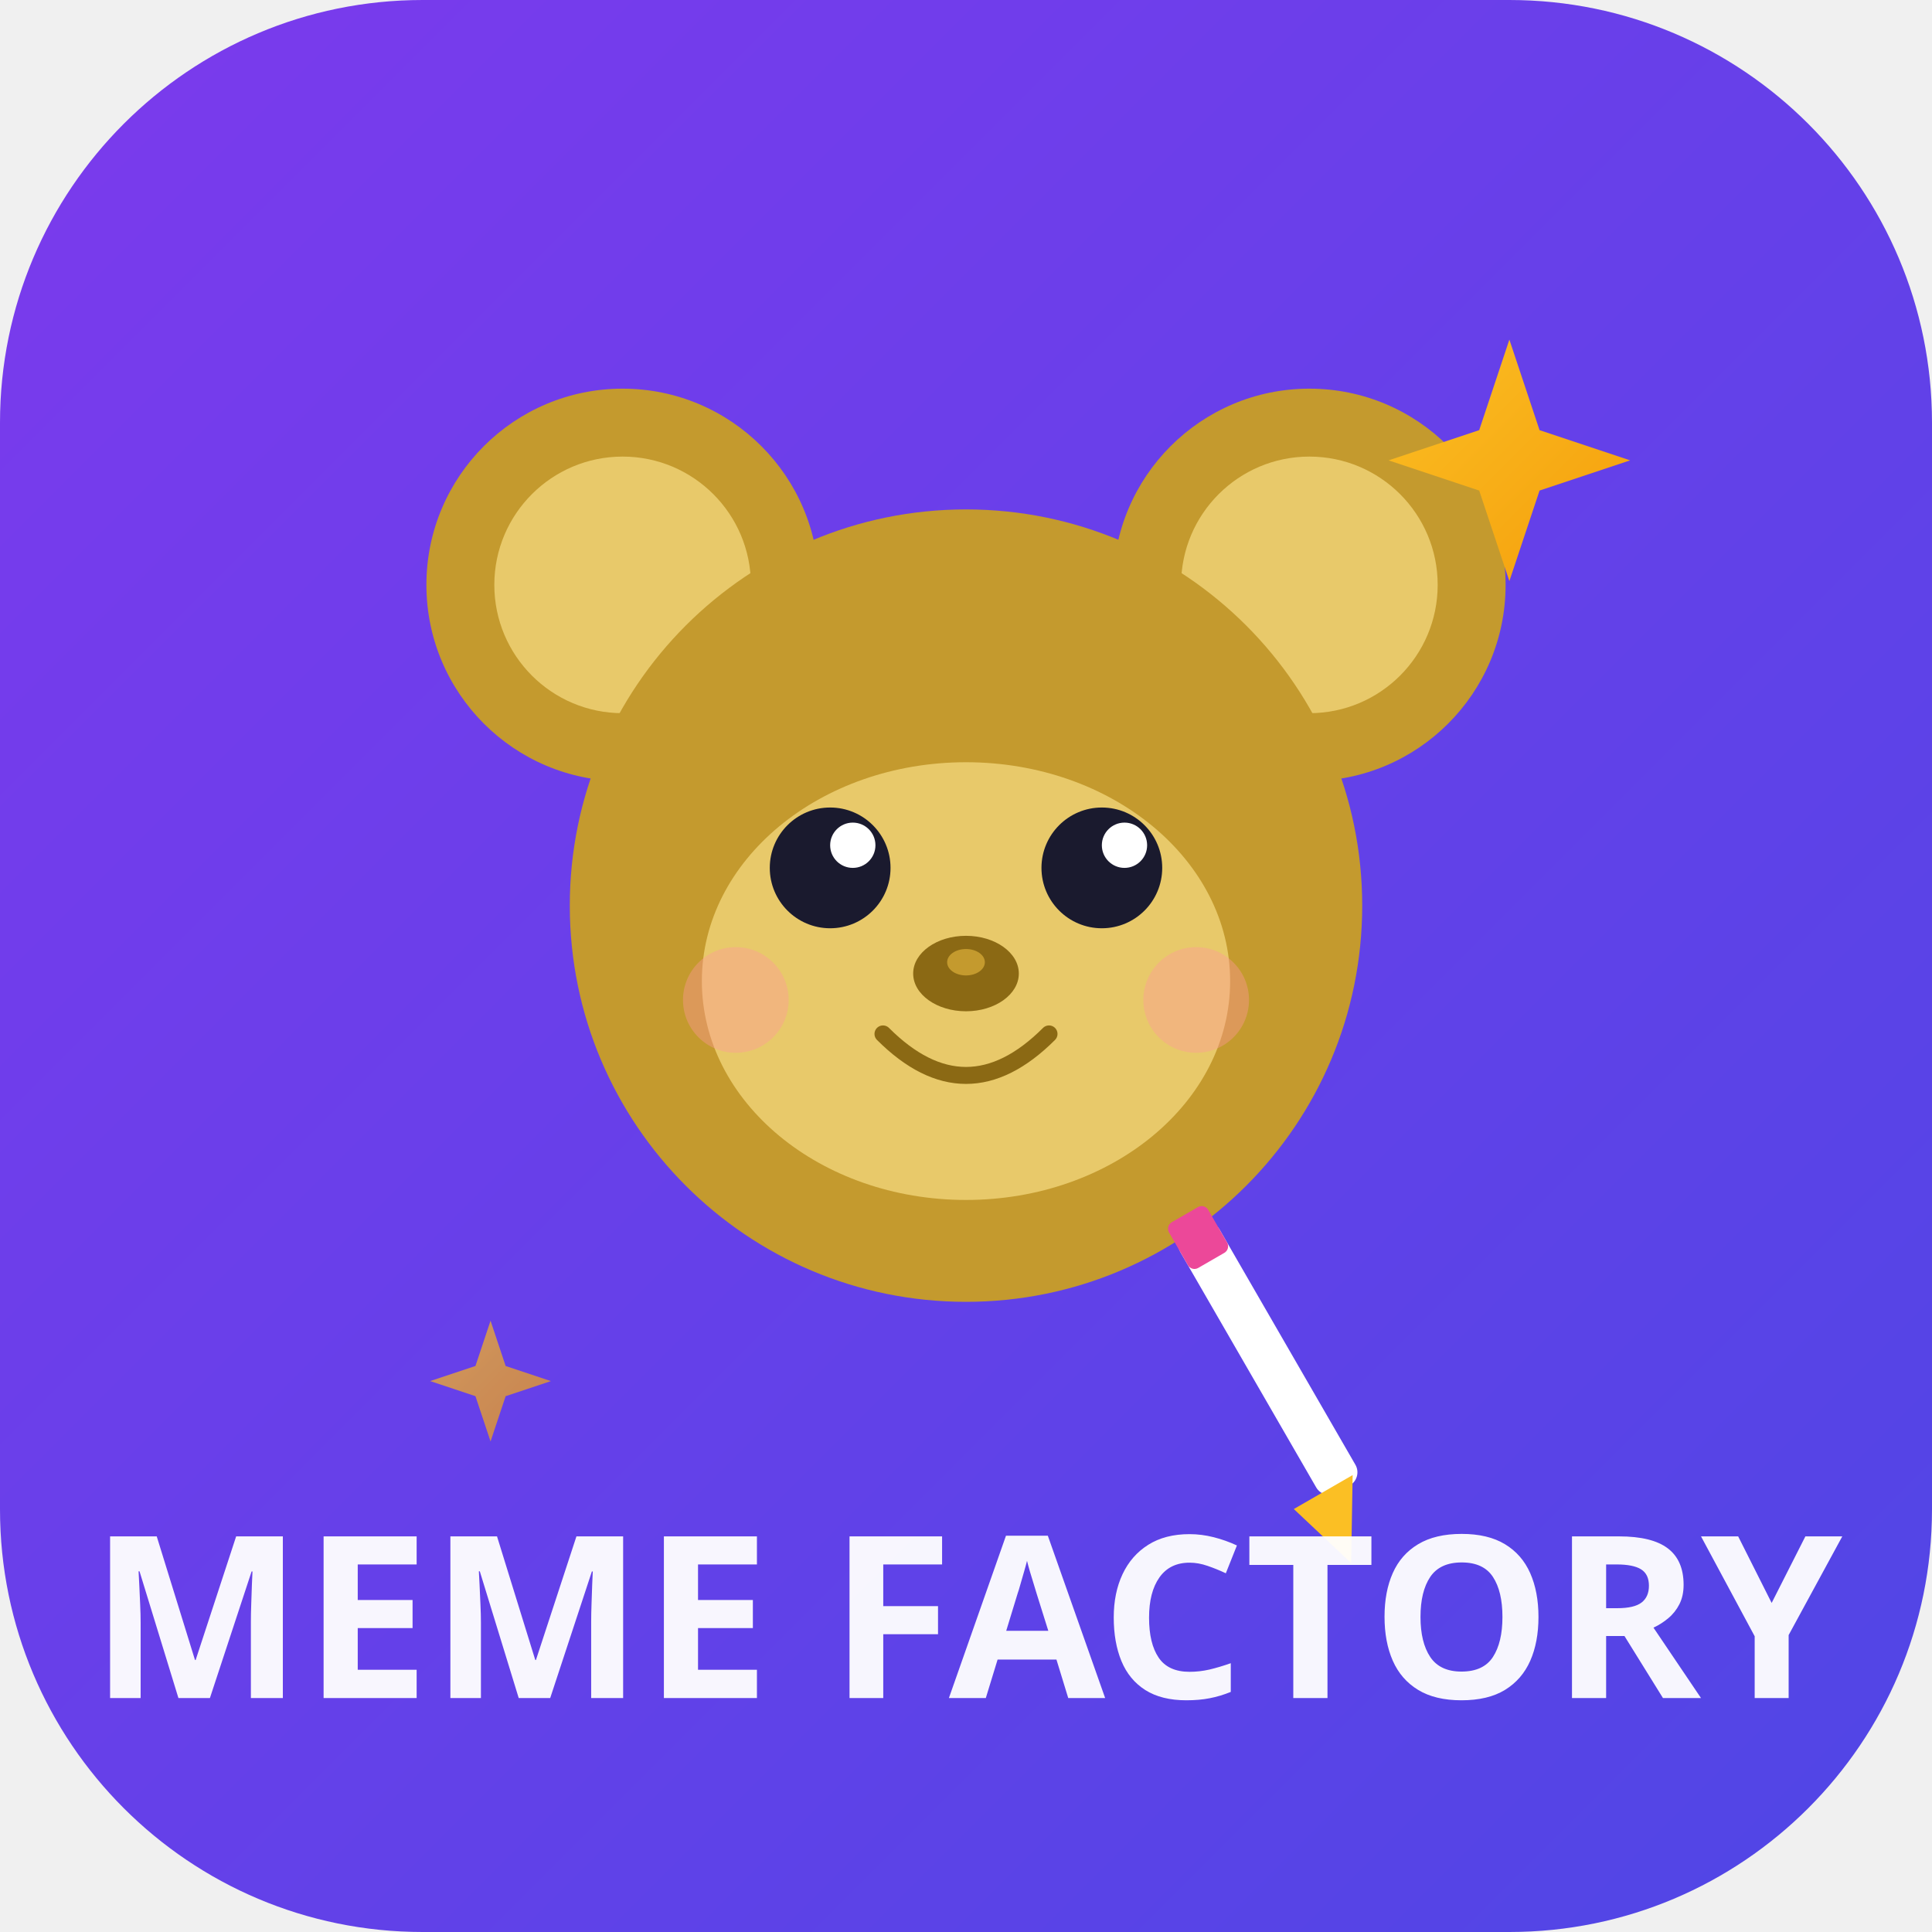
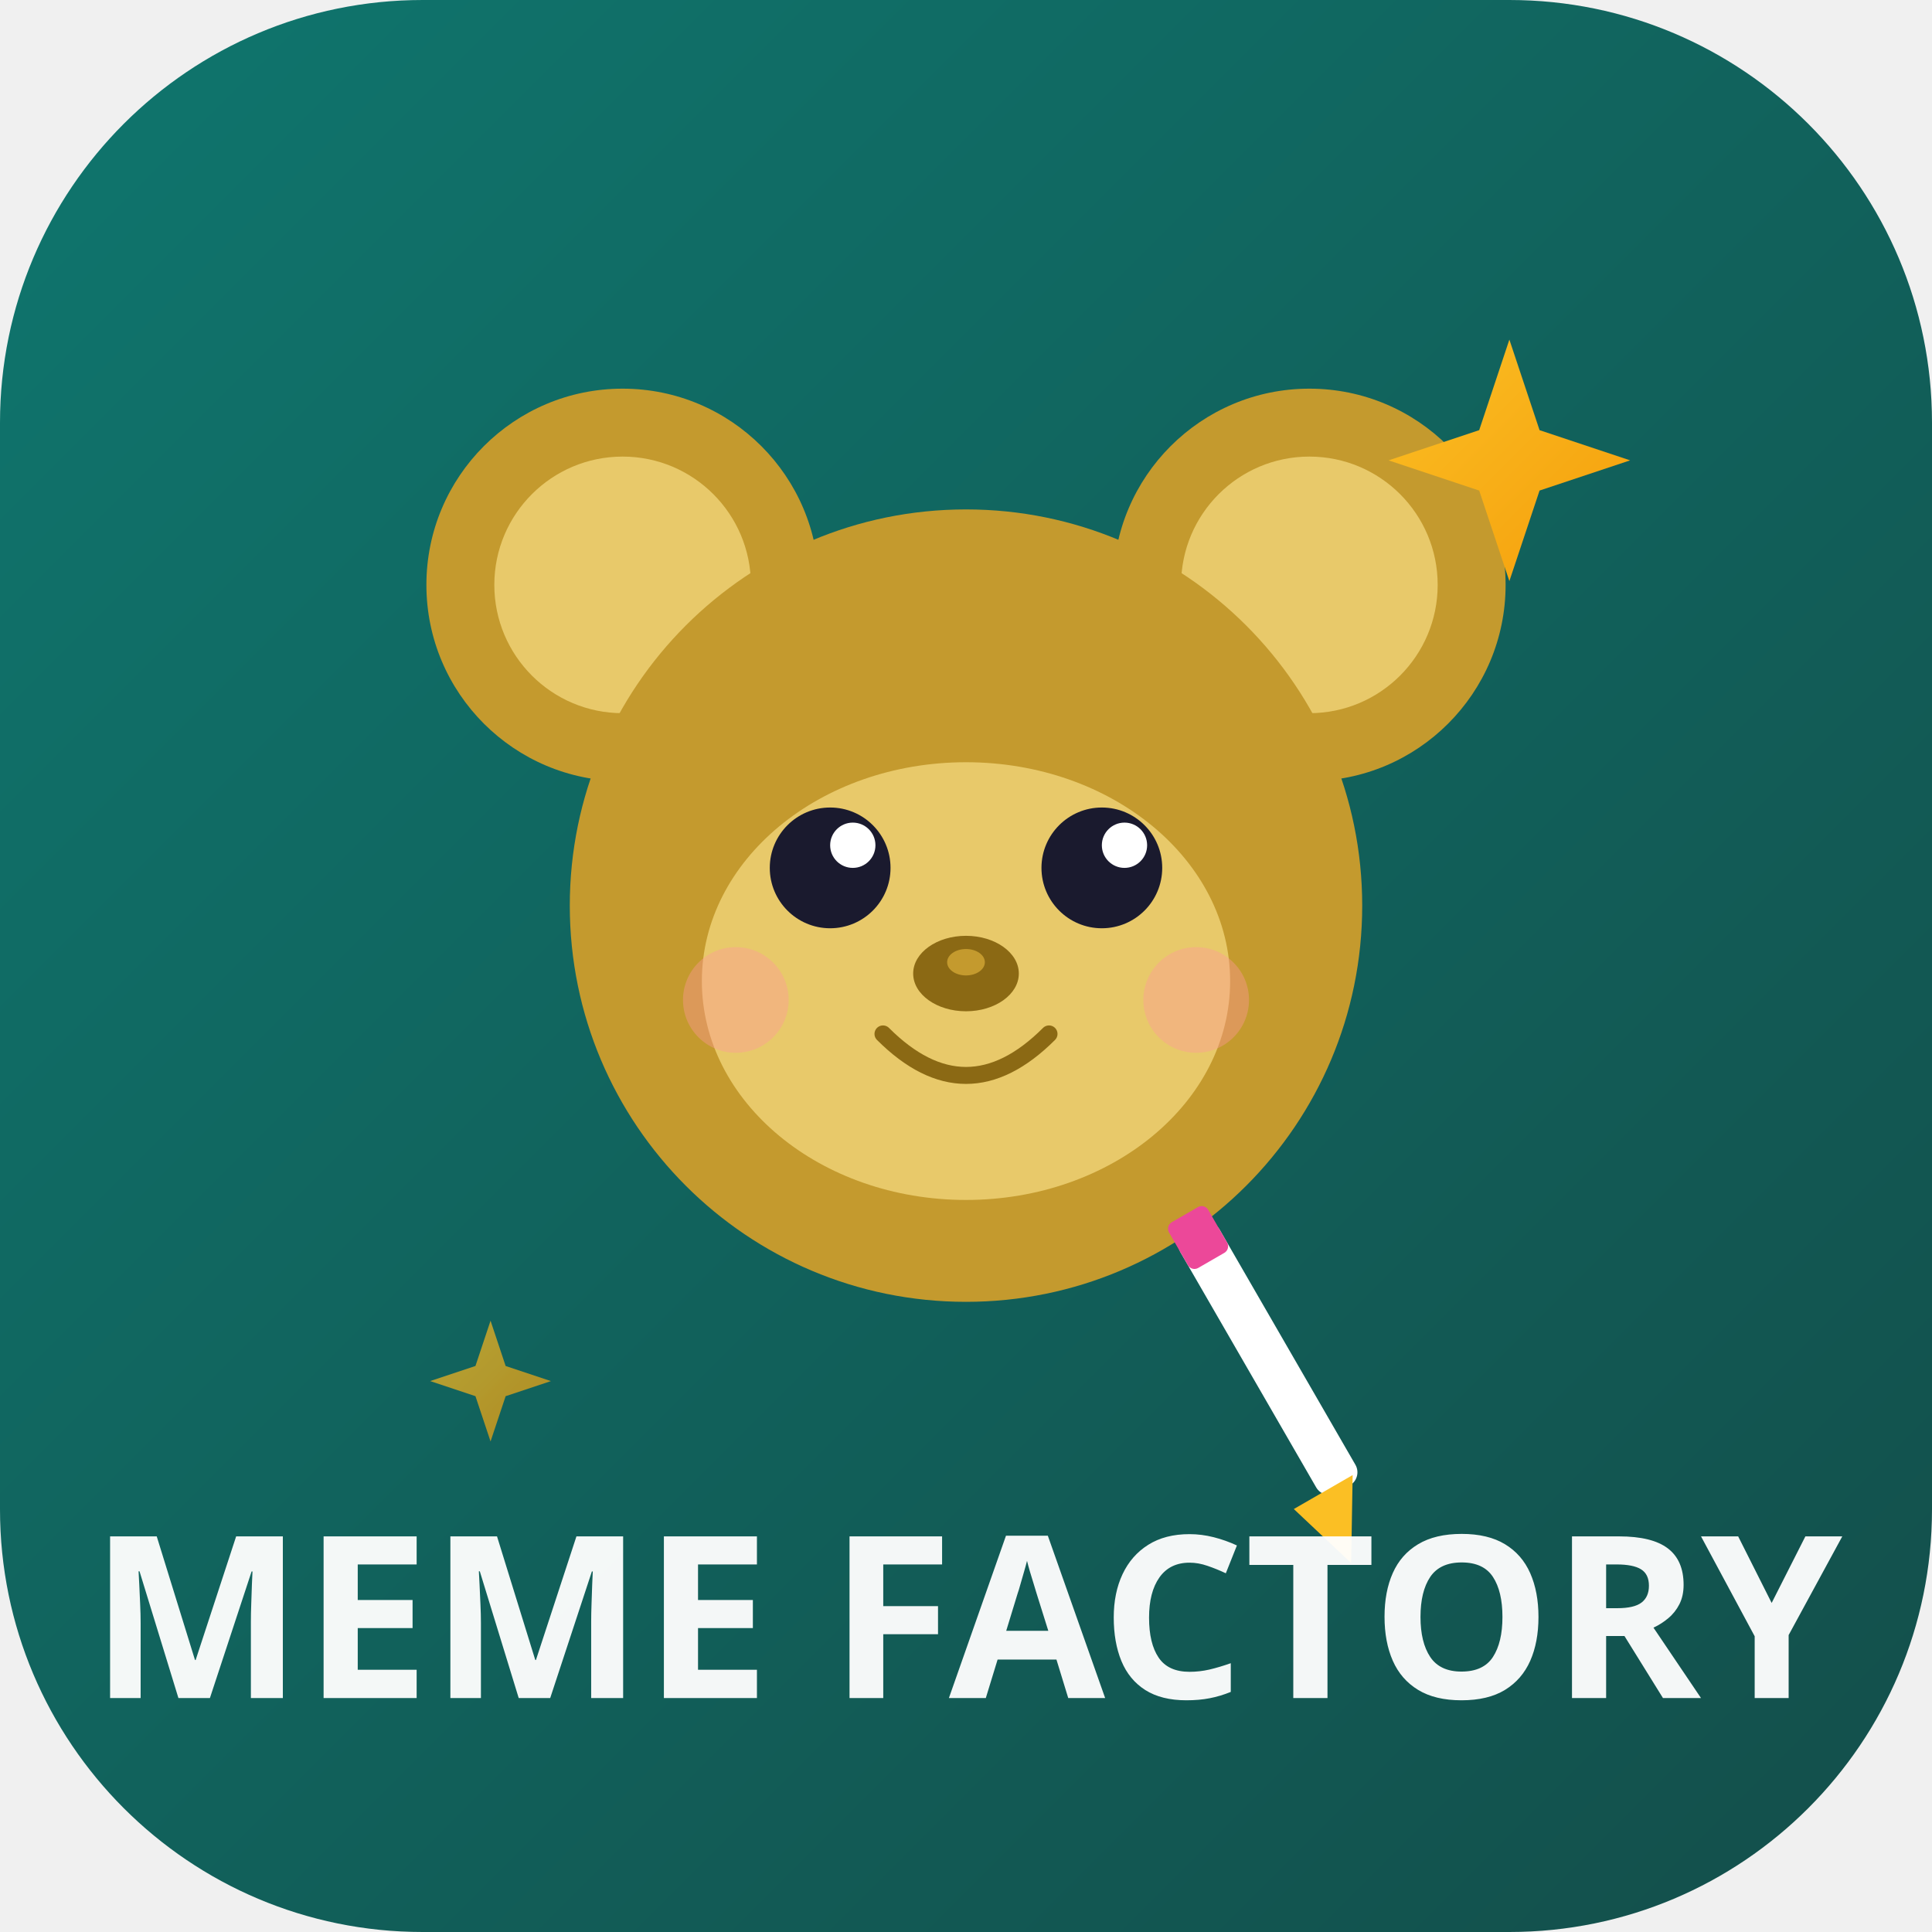
<svg xmlns="http://www.w3.org/2000/svg" viewBox="0 0 512 512" fill="none">
  <defs>
    <linearGradient id="bg" x1="0" y1="0" x2="1" y2="1">
-       <stop offset="0%" stop-color="#7c3aed" />
-       <stop offset="100%" stop-color="#4f46e5" />
+       <stop offset="0%" stop-color="#0f766e" />
+       <stop offset="100%" stop-color="#134e4a" />
    </linearGradient>
    <linearGradient id="star" x1="0" y1="0" x2="1" y2="1">
      <stop offset="0%" stop-color="#fbbf24" />
      <stop offset="100%" stop-color="#f59e0b" />
    </linearGradient>
  </defs>
  <rect width="512" height="512" rx="112" fill="url(#bg)" />
  <circle cx="165" cy="155" r="52" fill="#C49A2E" />
  <circle cx="165" cy="155" r="34" fill="#E8C96A" />
  <circle cx="347" cy="155" r="52" fill="#C49A2E" />
  <circle cx="347" cy="155" r="34" fill="#E8C96A" />
  <circle cx="256" cy="240" r="105" fill="#C49A2E" />
  <ellipse cx="256" cy="260" rx="70" ry="58" fill="#E8C96A" />
  <circle cx="220" cy="230" r="16" fill="#1a1a2e" />
  <circle cx="292" cy="230" r="16" fill="#1a1a2e" />
  <circle cx="226" cy="224" r="6" fill="white" />
  <circle cx="298" cy="224" r="6" fill="white" />
  <ellipse cx="256" cy="258" rx="14" ry="10" fill="#8B6914" />
  <ellipse cx="256" cy="255" rx="5" ry="3.5" fill="#C49A2E" />
  <path d="M234 274 Q256 296 278 274" stroke="#8B6914" stroke-width="4.5" fill="none" stroke-linecap="round" />
  <circle cx="195" cy="265" r="14" fill="#FF9999" opacity="0.4" />
  <circle cx="317" cy="265" r="14" fill="#FF9999" opacity="0.4" />
  <path d="M400 90 L408 114 L432 122 L408 130 L400 154 L392 130 L368 122 L392 114Z" fill="url(#star)" />
  <path d="M130 350 L134 362 L146 366 L134 370 L130 382 L126 370 L114 366 L126 362Z" fill="url(#star)" opacity="0.7" />
  <rect x="330" y="320" width="12" height="80" rx="4" fill="white" transform="rotate(-30 336 360)" />
  <polygon points="322,398 328,418 340,398" fill="#fbbf24" transform="rotate(-30 336 360)" />
  <rect x="330" y="316" width="12" height="14" rx="2" fill="#ec4899" transform="rotate(-30 336 360)" />
  <text x="256" y="450" text-anchor="middle" font-family="system-ui, sans-serif" font-weight="900" font-size="60" fill="white" opacity="0.95">MEME FACTORY</text>
</svg>
